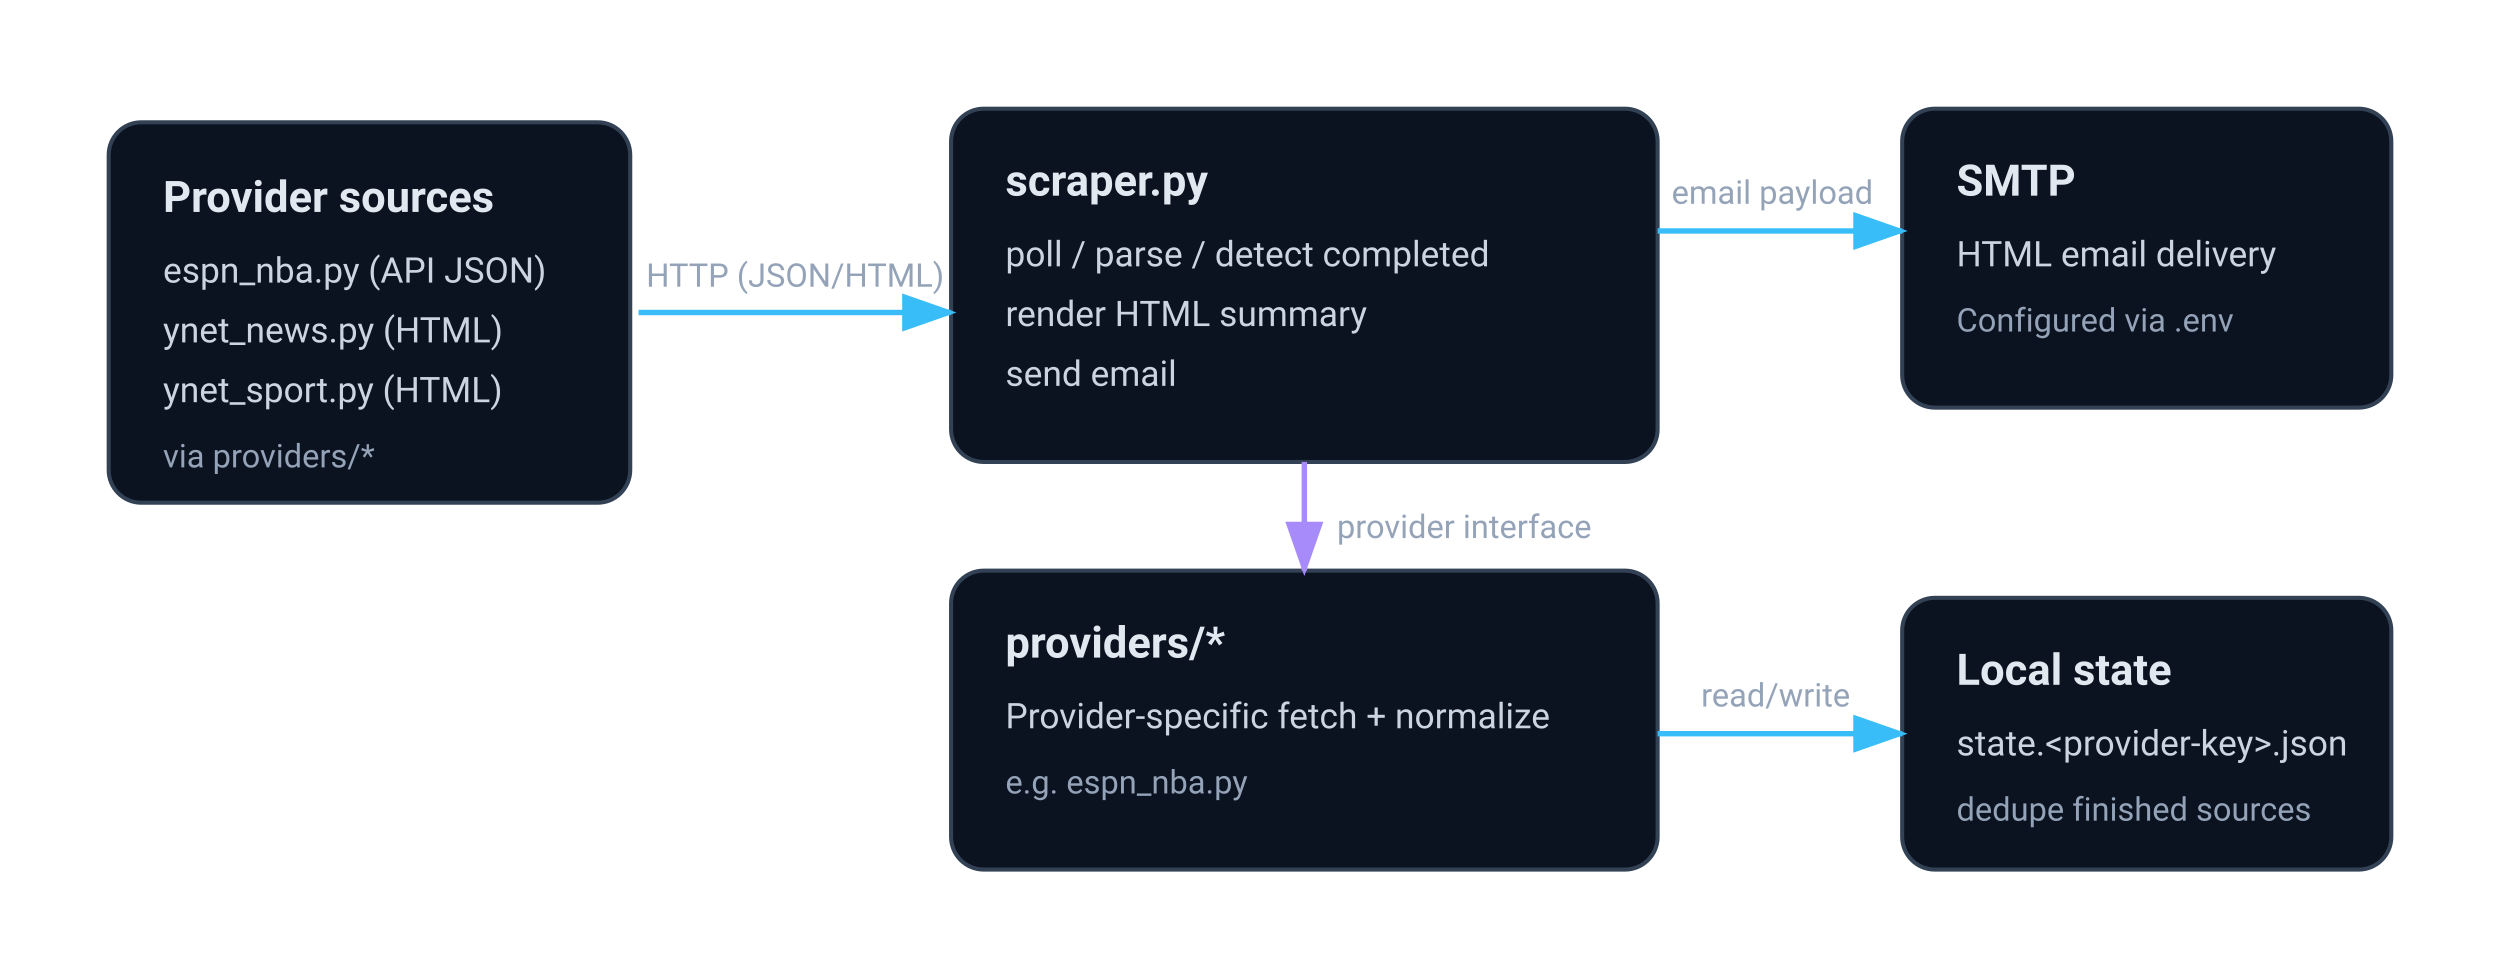
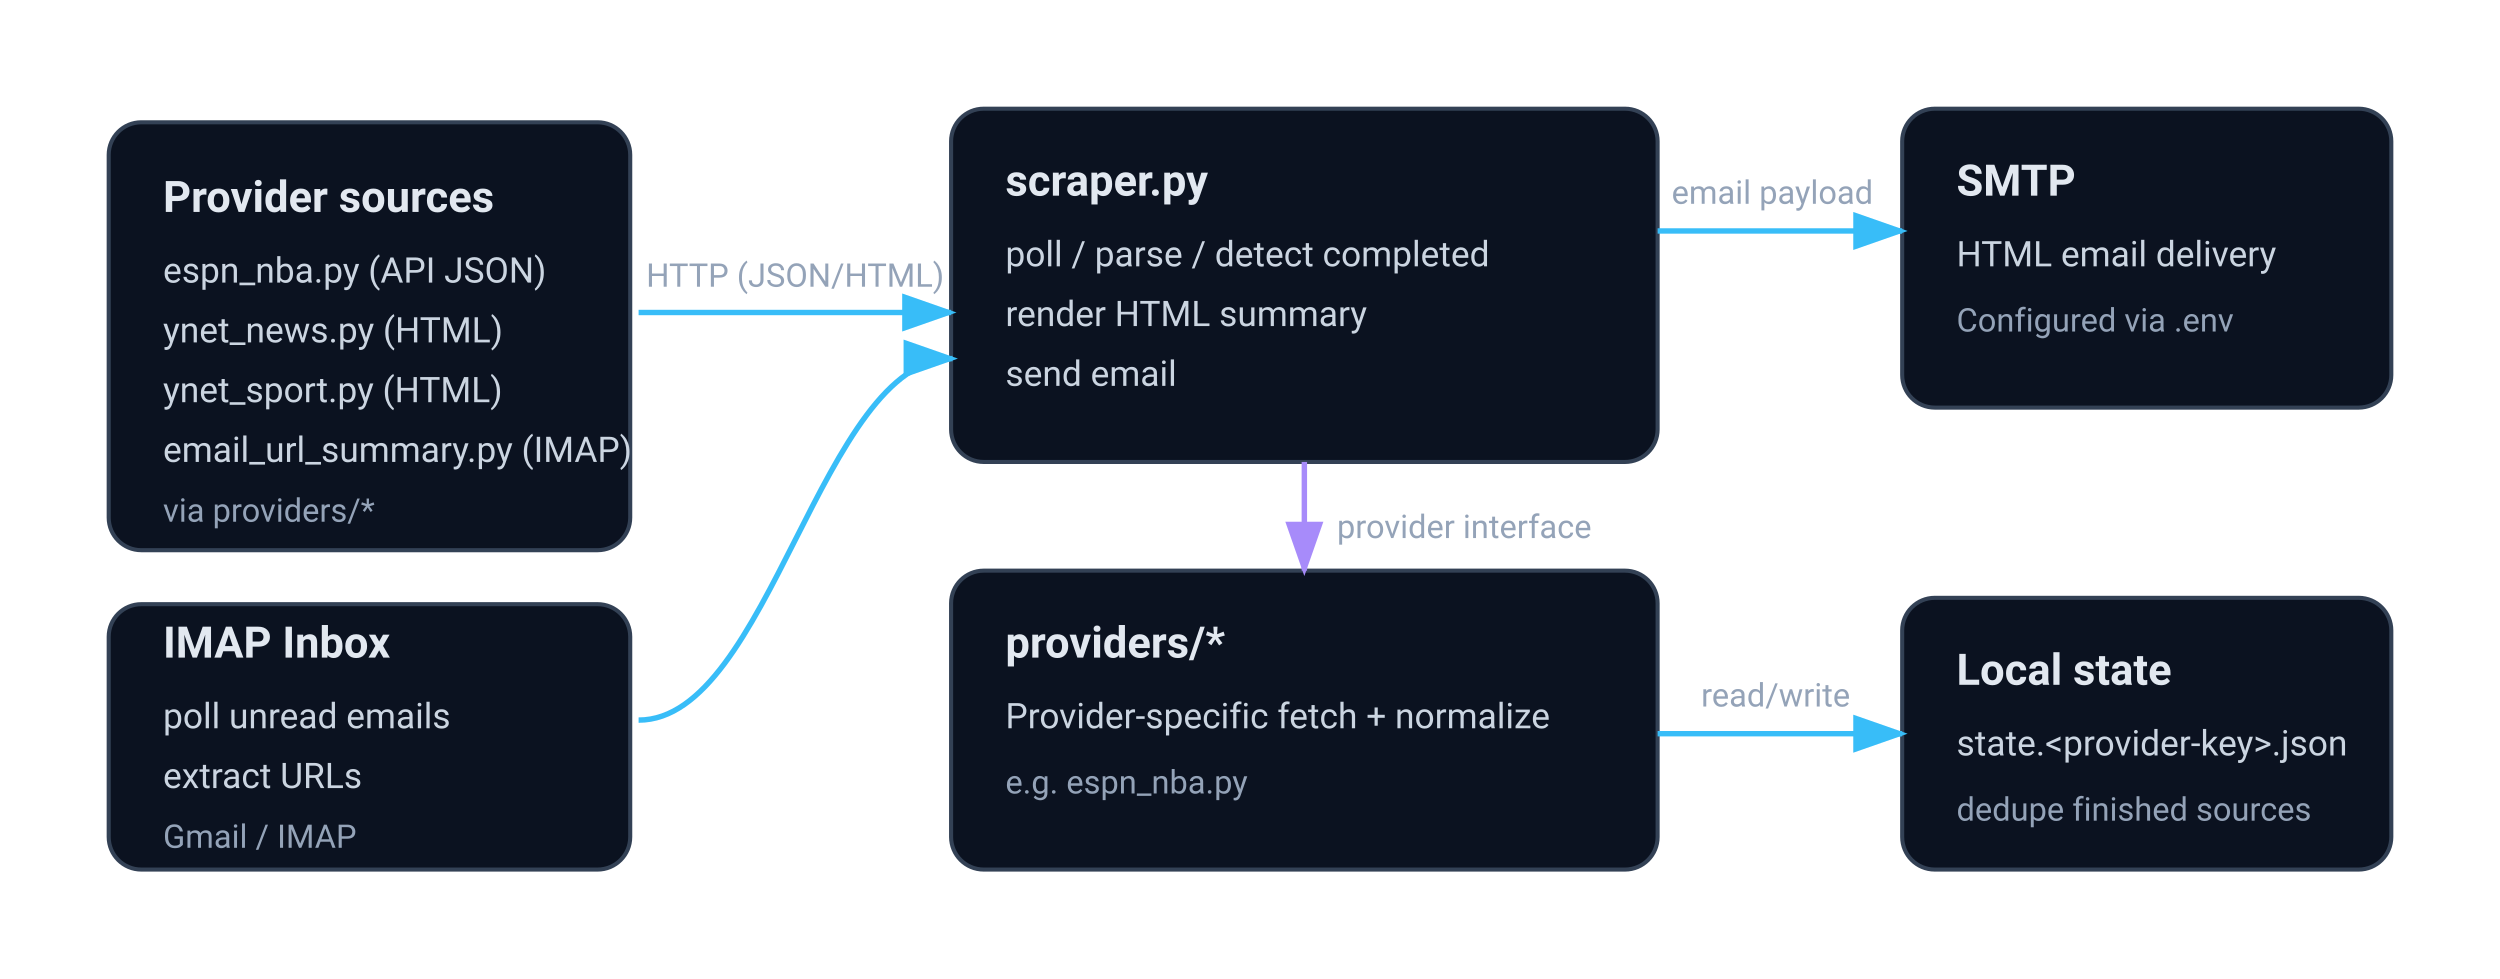
<svg xmlns="http://www.w3.org/2000/svg" width="920" height="360" viewBox="0 0 920 360" role="img" aria-label="Scraper architecture diagram">
  <defs>
    <style>
      .box { fill: #0b1220; stroke: #334155; stroke-width: 1.5; rx: 12; }
      .title { fill: #e2e8f0; font: 600 16px ui-sans-serif, system-ui, -apple-system, Segoe UI, Roboto, Arial; }
      .text { fill: #cbd5e1; font: 13px ui-sans-serif, system-ui, -apple-system, Segoe UI, Roboto, Arial; }
      .muted { fill: #94a3b8; font: 12px ui-sans-serif, system-ui, -apple-system, Segoe UI, Roboto, Arial; }
      .arrow { stroke: #38bdf8; stroke-width: 2; fill: none; marker-end: url(#arrowhead); }
      .arrow2 { stroke: #a78bfa; stroke-width: 2; fill: none; marker-end: url(#arrowhead2); }
    </style>
    <marker id="arrowhead" markerWidth="10" markerHeight="7" refX="9" refY="3.5" orient="auto">
      <polygon points="0 0, 10 3.5, 0 7" fill="#38bdf8" />
    </marker>
    <marker id="arrowhead2" markerWidth="10" markerHeight="7" refX="9" refY="3.5" orient="auto">
      <polygon points="0 0, 10 3.5, 0 7" fill="#a78bfa" />
    </marker>
  </defs>
-   <rect class="box" x="40" y="45" width="191.922" height="140" style="" />
+   <rect class="box" x="40" y="45" width="191.922" height="157.475" style="" />
  <text class="title" x="60" y="78" style="white-space: pre;">Provider sources</text>
  <text class="text" x="60" y="104" style="white-space: pre;">espn_nba.py (API JSON)</text>
  <text class="text" x="60" y="126" style="white-space: pre;">ynet_news.py (HTML)</text>
  <text class="text" x="60" y="148" style="white-space: pre;">ynet_sport.py (HTML)</text>
-   <text class="muted" x="60" y="172" style="white-space: pre;">via providers/*</text>
+   <text class="text" x="60" y="170" style="white-space: pre;">email_url_summary.py (IMAP)</text>
+   <text class="muted" x="60" y="192" style="white-space: pre;">via providers/*</text>
+   <rect class="box" x="40" y="222.335" width="191.922" height="97.665" style="" />
+   <text class="title" x="60" y="242" style="white-space: pre;">IMAP Inbox</text>
+   <text class="text" x="60" y="268" style="white-space: pre;">poll unread emails</text>
+   <text class="text" x="60" y="290" style="white-space: pre;">extract URLs</text>
+   <text class="muted" x="60" y="312" style="white-space: pre;">Gmail / IMAP</text>
  <rect class="box" x="350" y="40" width="260" height="130" />
  <text class="title" x="370" y="72" style="white-space: pre;">scraper.py</text>
  <text class="text" x="370" y="98" style="white-space: pre;">poll / parse / detect completed</text>
  <text class="text" x="370" y="120" style="white-space: pre;">render HTML summary</text>
  <text class="text" x="370" y="142" style="white-space: pre;">send email</text>
  <rect class="box" x="350" y="210" width="260" height="110" />
  <text class="title" x="370" y="242" style="white-space: pre;">providers/*</text>
  <text class="text" x="370" y="268" style="white-space: pre;">Provider-specific fetch + normalize</text>
  <text class="muted" x="370" y="292" style="white-space: pre;">e.g. espn_nba.py</text>
  <rect class="box" x="700" y="40" width="180" height="110" />
  <text class="title" x="720" y="72" style="white-space: pre;">SMTP</text>
  <text class="text" x="720" y="98" style="white-space: pre;">HTML email delivery</text>
  <text class="muted" x="720" y="122" style="white-space: pre;">Configured via .env</text>
  <rect class="box" x="700" y="220" width="180" height="100" />
  <text class="title" x="720" y="252" style="white-space: pre;">Local state</text>
  <text class="text" x="720" y="278" style="white-space: pre;">state.&lt;provider-key&gt;.json</text>
  <text class="muted" x="720" y="302" style="white-space: pre;">dedupe finished sources</text>
  <path class="arrow" d="M 235.006 115 C 282.92 115 302.086 115 350 115" style="" />
  <text class="muted" x="237.81" y="105.514" style="white-space: pre; font-size: 12px;">HTTP (JSON/HTML)</text>
+   <path class="arrow" d="M 235.006 265 C 283.134 265 302.386 131.961 350.514 131.961" style="" />
+   <text class="muted" x="245" y="155" style="white-space: pre; font-size: 12px; transform-box: fill-box; transform-origin: 50% 50%;" transform="matrix(0.508449, -0.861092, 0.861092, 0.508449, -23.6425, 37.51951)">IMAP (unseen emails)</text>
  <path class="arrow2" d="M480 170 C480 190, 480 195, 480 210" />
  <text class="muted" x="492" y="198" style="white-space: pre;">provider interface</text>
  <path class="arrow" d="M610 85 C650 85, 660 85, 700 85" />
  <text class="muted" x="615.151" y="75" style="white-space: pre; font-size: 12px;">email payload</text>
  <path class="arrow" d="M610 270 C650 270, 660 270, 700 270" />
  <text class="muted" x="626" y="260" style="white-space: pre;">read/write</text>
</svg>
